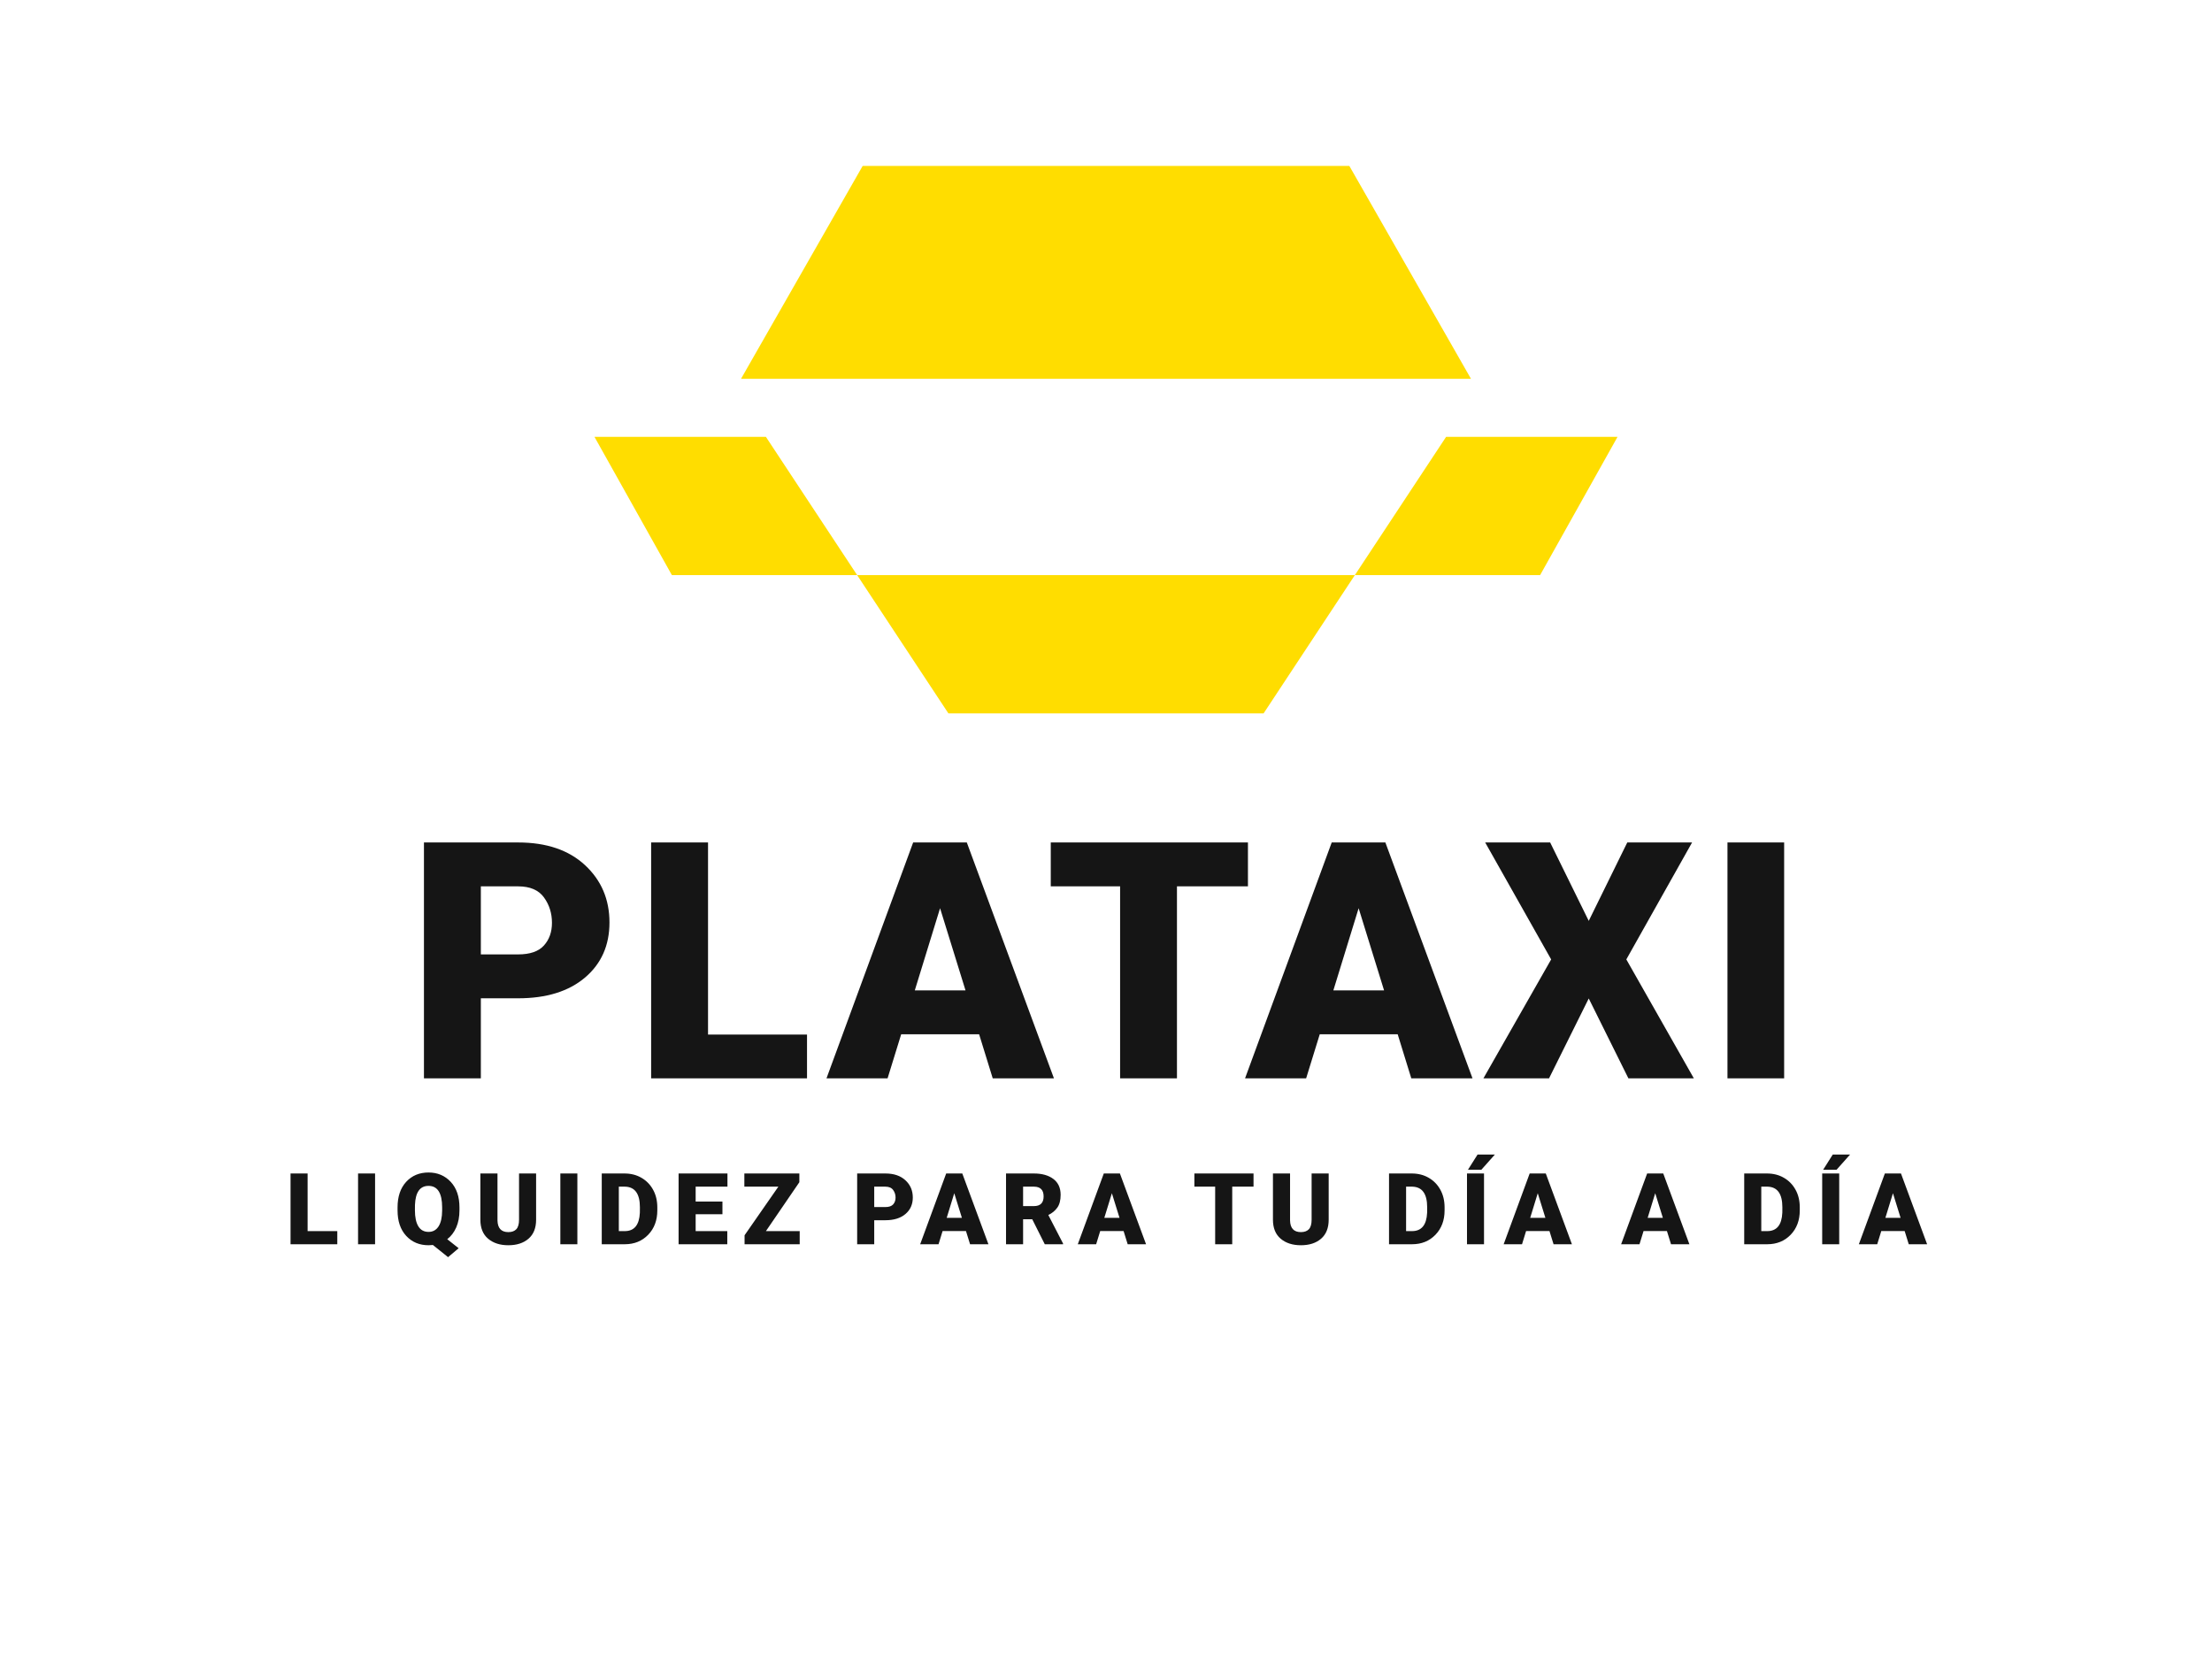
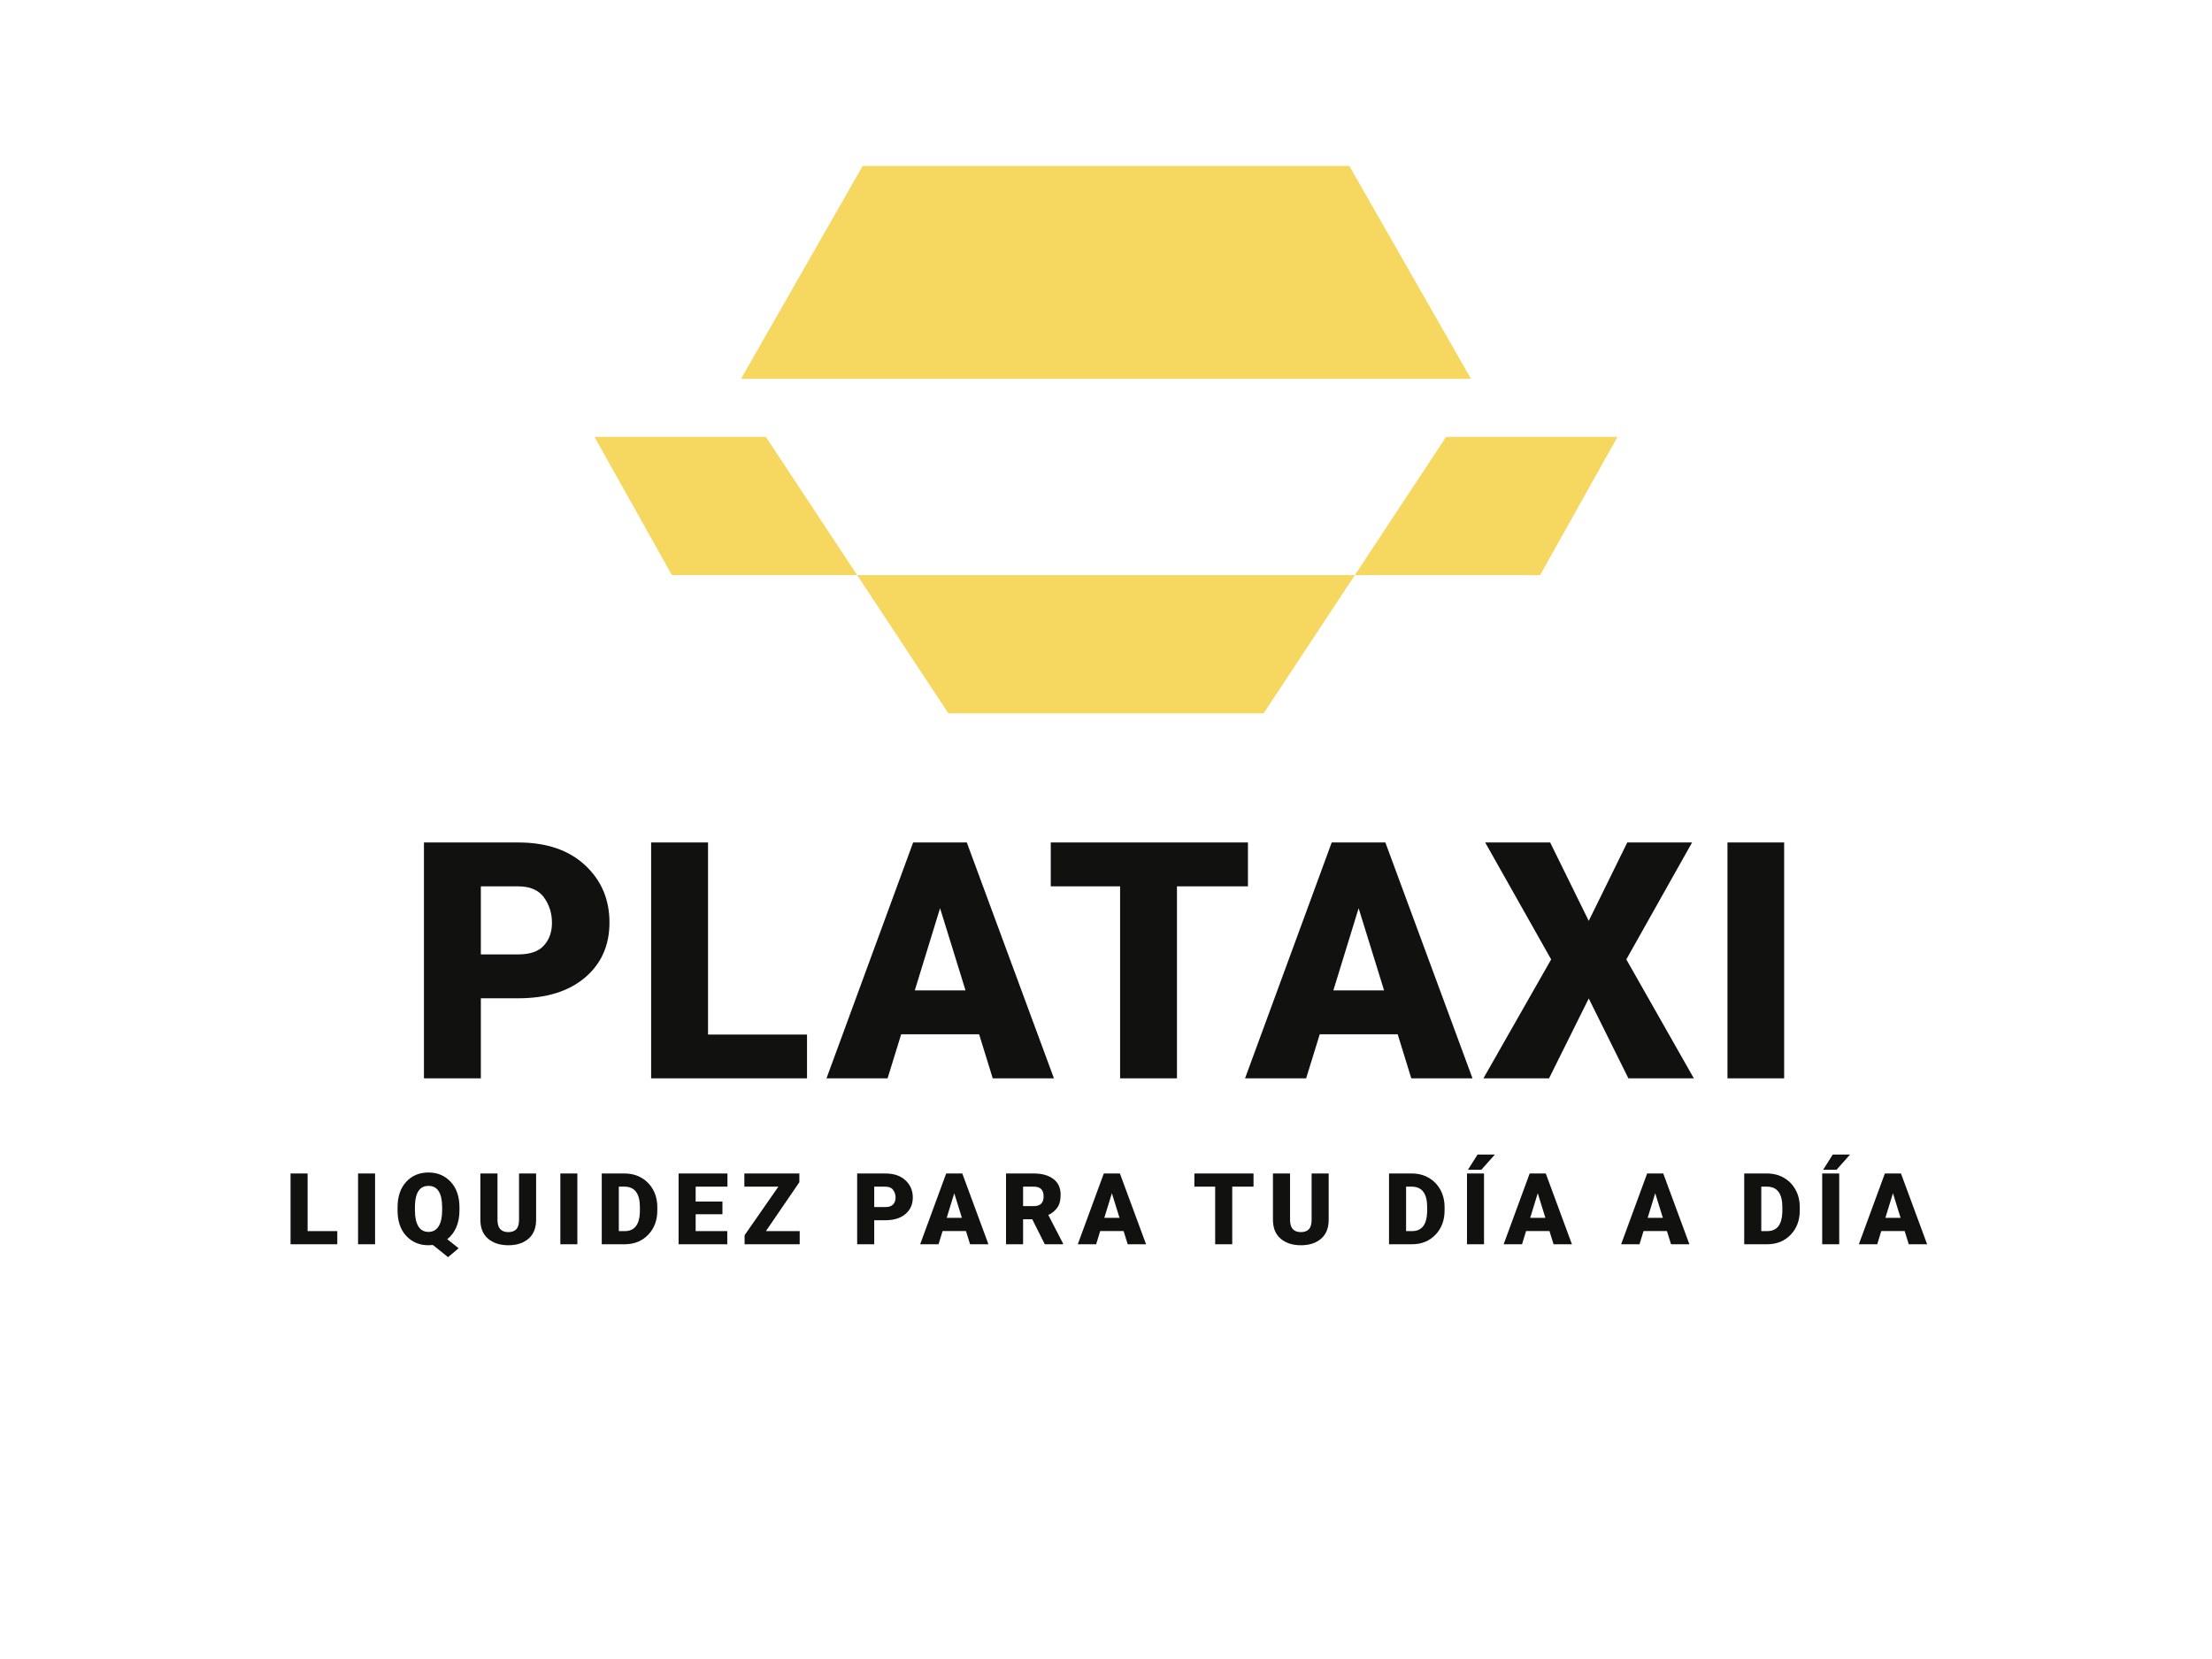
<svg xmlns="http://www.w3.org/2000/svg" viewBox="0 0 800 600" width="800" height="600" fill="none">
  <g transform="translate(215, 60)">
-     <polygon points="97,0 273,0 317,77 53,77" fill="#FFDD00" />
-     <polygon points="0,98 62,98 95,148 28,148" fill="#FFDD00" />
-     <polygon points="308,98 370,98 342,148 275,148" fill="#FFDD00" />
-     <polygon points="95,148 275,148 242,198 128,198" fill="#FFDD00" />
+     <polygon points="97,0 273,0 317,77 53,77" fill="#f6d860" />
+     <polygon points="0,98 62,98 95,148 28,148" fill="#f6d860" />
+     <polygon points="308,98 370,98 342,148 275,148" fill="#f6d860" />
+     <polygon points="95,148 275,148 242,198 128,198" fill="#f6d860" />
  </g>
-   <text x="400" y="390" text-anchor="middle" font-family="'Montserrat', 'Roboto', 'Arial Black', sans-serif" font-weight="900" font-size="120" letter-spacing="4" fill="#151515">PLATAXI</text>
-   <text x="400" y="450" text-anchor="middle" font-family="'Montserrat', 'Roboto', 'Arial Black', sans-serif" font-weight="800" font-size="36" letter-spacing="4.5" fill="#151515">LIQUIDEZ PARA TU DÍA A DÍA</text>
+   <text x="400" y="390" text-anchor="middle" font-family="'Montserrat', 'Roboto', 'Arial Black', sans-serif" font-weight="900" font-size="120" letter-spacing="4" fill="#111110">PLATAXI</text>
+   <text x="400" y="450" text-anchor="middle" font-family="'Montserrat', 'Roboto', 'Arial Black', sans-serif" font-weight="800" font-size="36" letter-spacing="4.5" fill="#111110">LIQUIDEZ PARA TU DÍA A DÍA</text>
</svg>
